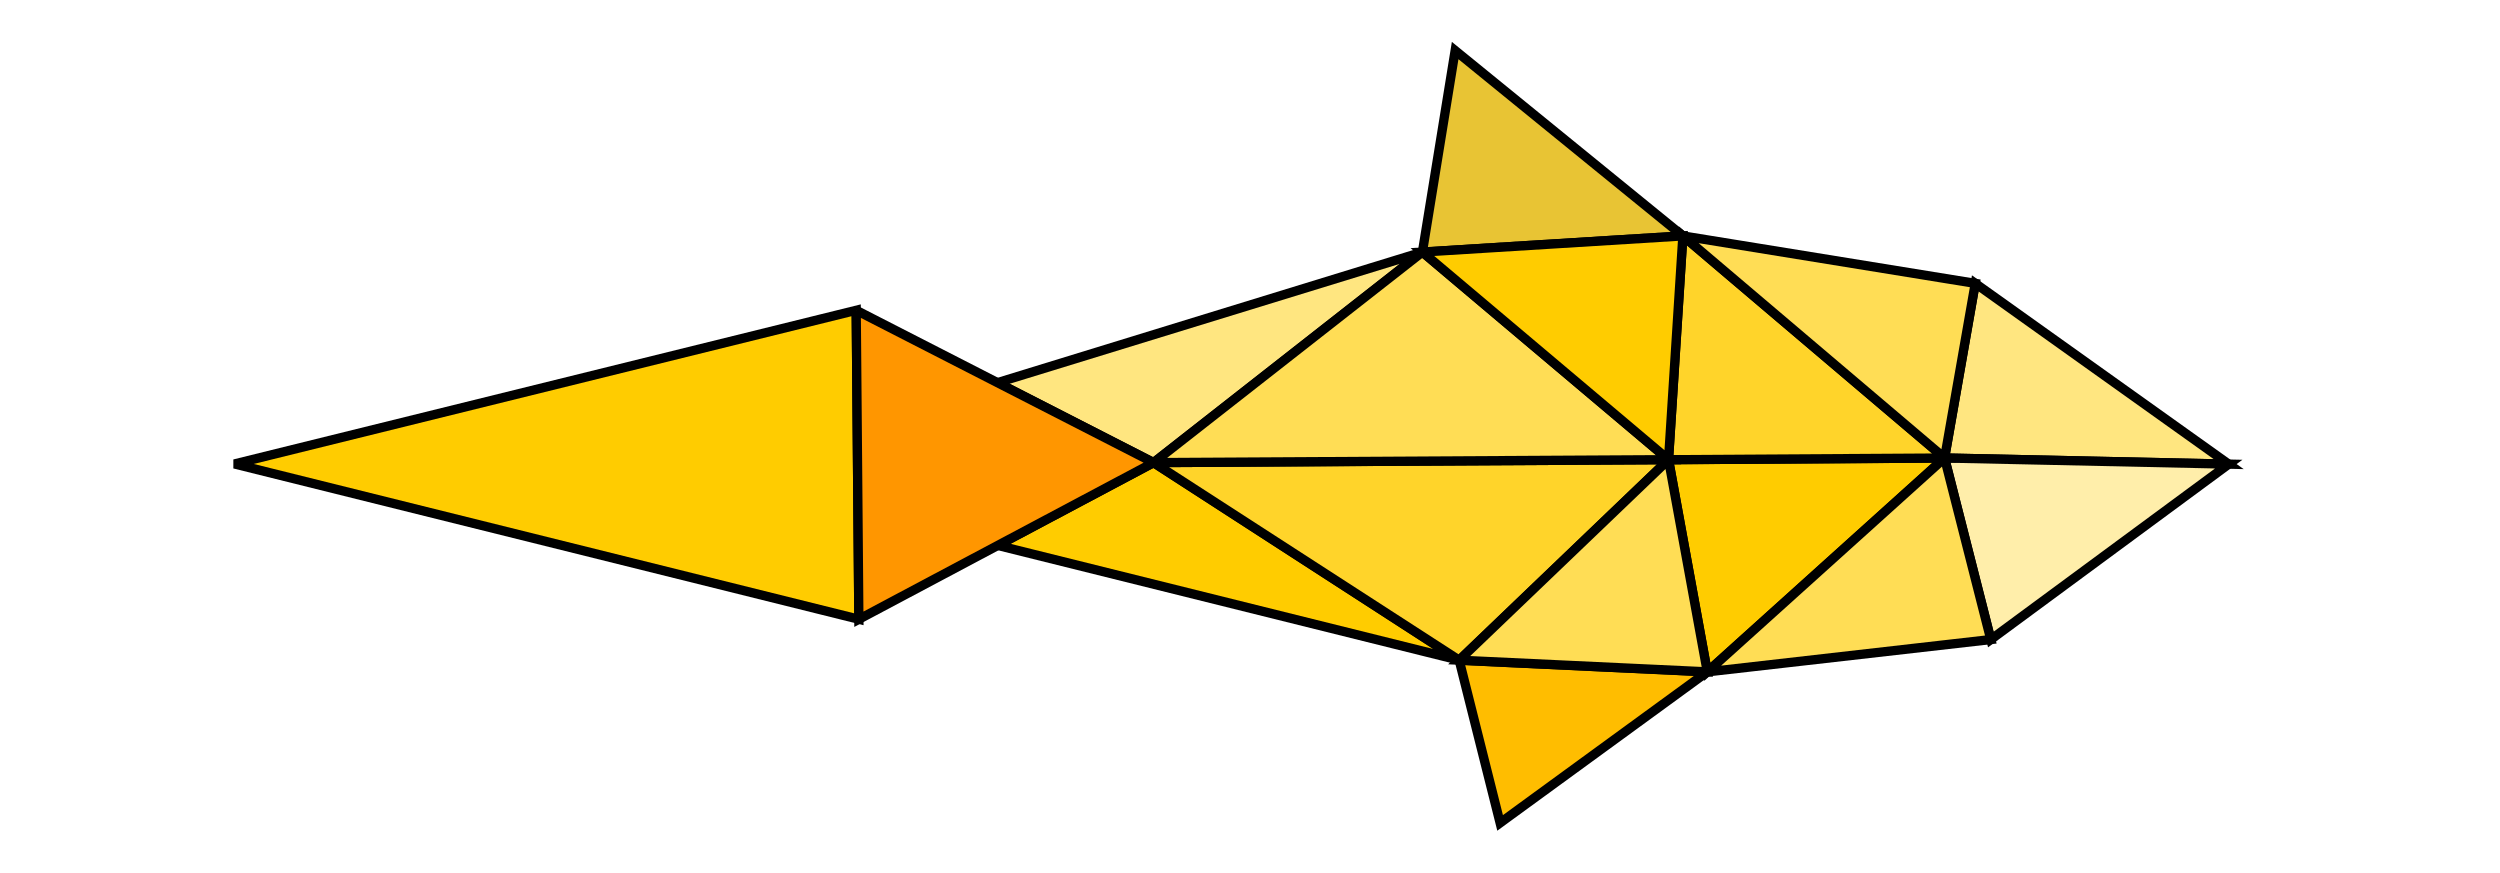
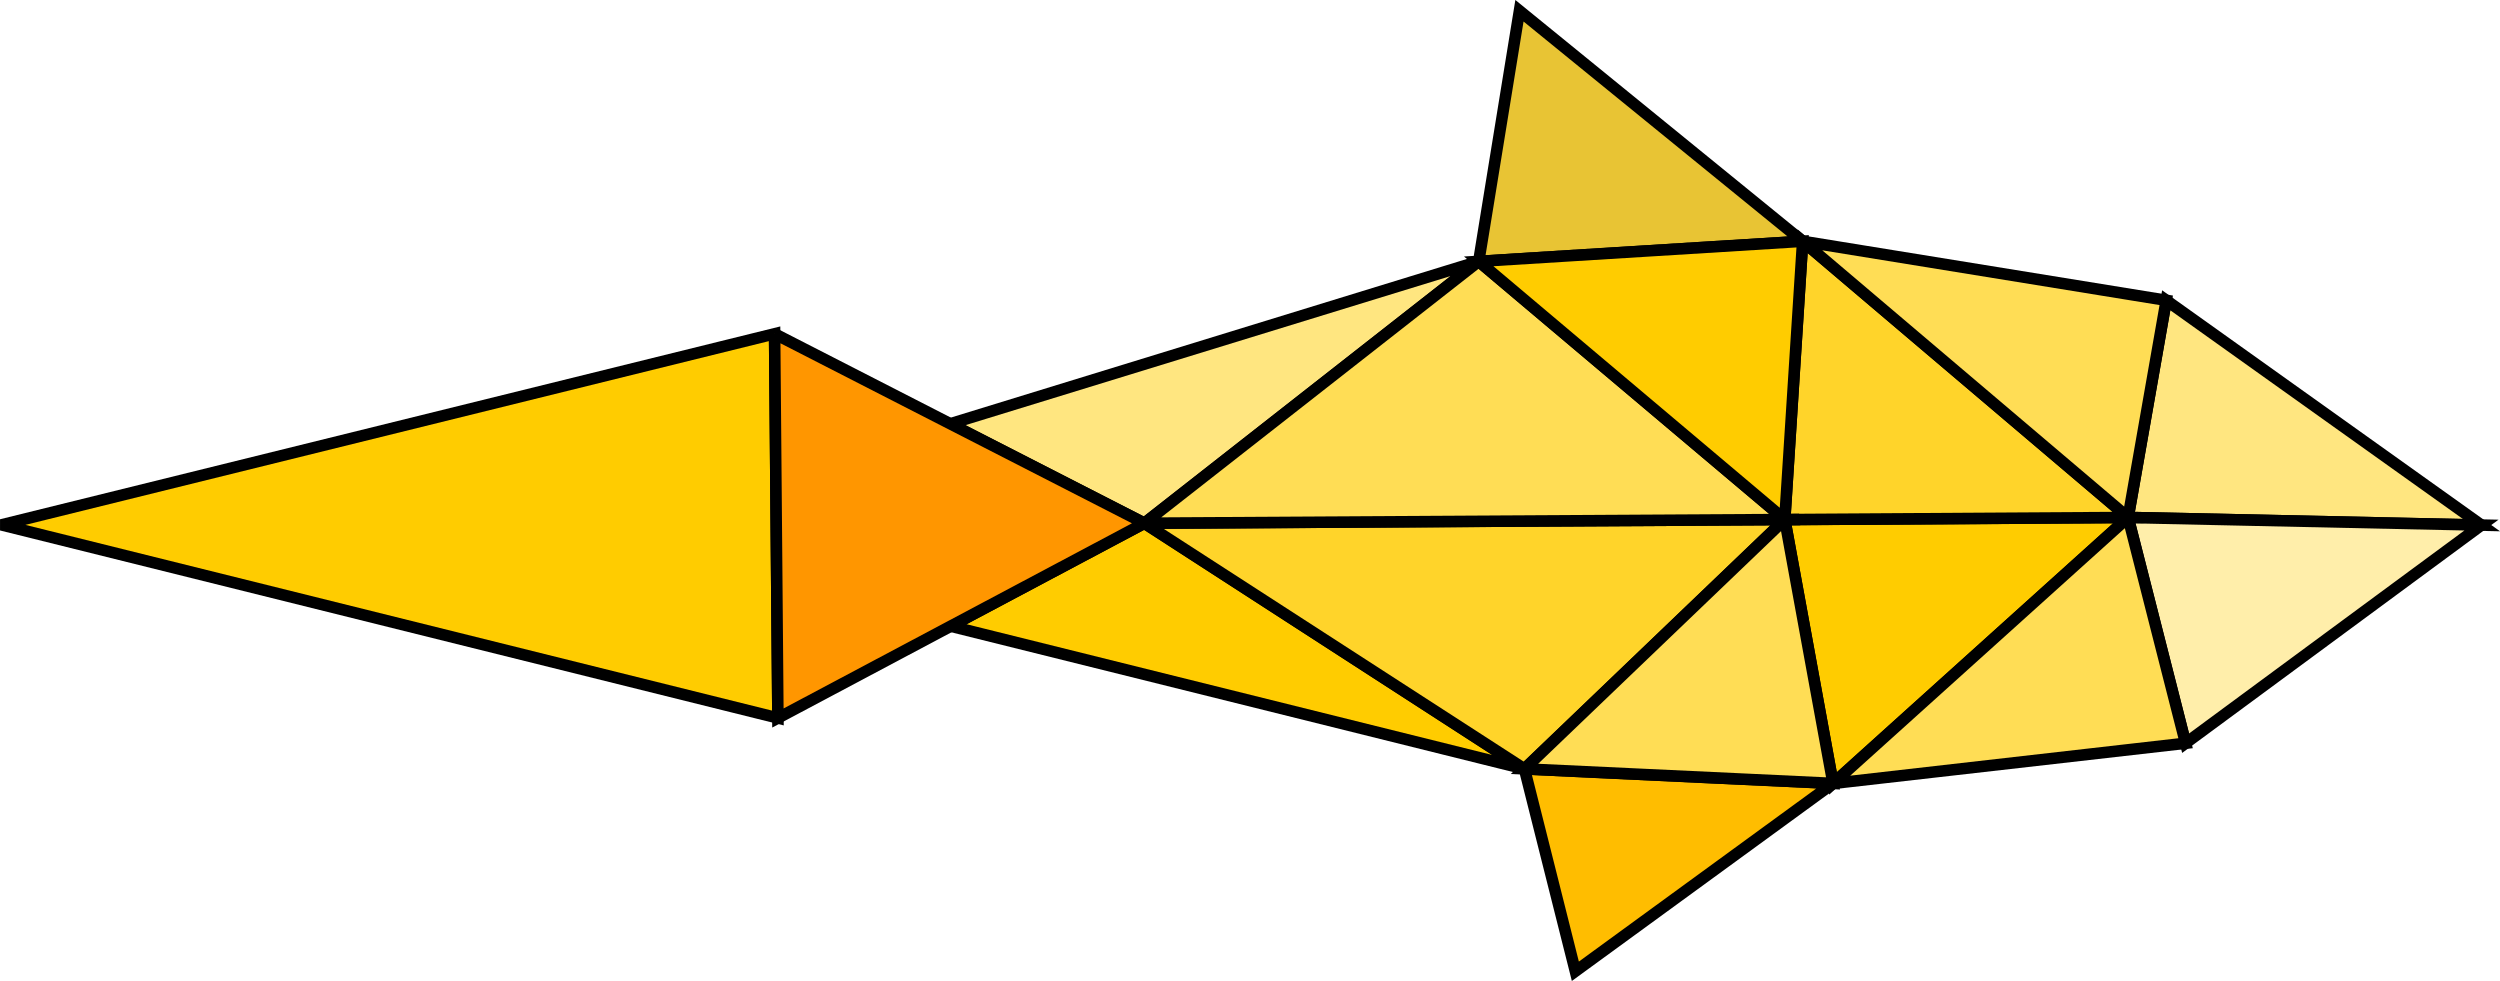
- <svg xmlns="http://www.w3.org/2000/svg" width="71.357mm" height="24.914mm" viewBox="0 0 71.357 24.914" version="1.1" id="svg1125">
+ <svg xmlns="http://www.w3.org/2000/svg" width="57.38mm" height="22.515mm" viewBox="0 0 57.38 22.515" version="1.1" id="svg1125">
  <defs id="defs1119" />
-   <g id="layer1" transform="translate(-52.09272,-107.0367)">
+   <g id="layer1" transform="translate(-58.75256,-108.2323)">
    <path style="fill:#ffe680;fill-opacity:1;stroke:#000000;stroke-width:0.265px;stroke-linecap:butt;stroke-linejoin:miter;stroke-opacity:1" d="m 107.597,120.109 0.875,-4.984 7.235,5.16 z" id="path1698" />
    <path style="fill:#ffeeaa;fill-opacity:1;stroke:#000000;stroke-width:0.265px;stroke-linecap:butt;stroke-linejoin:miter;stroke-opacity:1" d="m 107.597,120.109 1.32,5.181 6.79,-5.006 z" id="path1700" />
    <path style="fill:#ffcc00;fill-opacity:1;stroke:#000000;stroke-width:0.265px;stroke-linecap:butt;stroke-linejoin:miter;stroke-opacity:1" d="m 107.597,120.109 -7.88,0.048 1.107,6.056 6.773,-6.104" id="path1702" />
    <path style="fill:#ffd42a;fill-opacity:1;stroke:#000000;stroke-width:0.265px;stroke-linecap:butt;stroke-linejoin:miter;stroke-opacity:1" d="m 99.717,120.157 0.41,-6.387 7.47,6.34 -7.88,0.048" id="path1706" />
    <path style="fill:#ffdd55;fill-opacity:1;stroke:#000000;stroke-width:0.265px;stroke-linecap:butt;stroke-linejoin:miter;stroke-opacity:1" d="m 100.127,113.77 8.345,1.355 -0.875,4.984 -7.47,-6.34" id="path1708" />
-     <path style="fill:#e8c434;stroke:#000000;stroke-width:0.265px;stroke-linecap:butt;stroke-linejoin:miter;stroke-opacity:1;fill-opacity:1" d="m 92.692,114.231 0.935,-5.752 6.499,5.291 z" id="path1712" />
-     <path style="fill:#ffcc00;stroke:#000000;stroke-width:0.265px;stroke-linecap:butt;stroke-linejoin:miter;stroke-opacity:1;fill-opacity:1" d="m 85.019,120.241 8.724,5.64 -13.174,-3.277 4.45,-2.364" id="path1714" />
+     <path style="fill:#e8c434;fill-opacity:1;stroke:#000000;stroke-width:0.265px;stroke-linecap:butt;stroke-linejoin:miter;stroke-opacity:1" d="m 92.692,114.231 0.935,-5.752 6.499,5.291 z" id="path1712" />
+     <path style="fill:#ffcc00;fill-opacity:1;stroke:#000000;stroke-width:0.265px;stroke-linecap:butt;stroke-linejoin:miter;stroke-opacity:1" d="m 85.019,120.241 8.724,5.64 -13.174,-3.277 4.45,-2.364" id="path1714" />
    <path style="fill:#ffd42a;fill-opacity:1;stroke:#000000;stroke-width:0.265px;stroke-linecap:butt;stroke-linejoin:miter;stroke-opacity:1" d="m 93.742,125.881 -8.724,-5.64 14.698,-0.084 -5.974,5.724" id="path1716" />
    <path style="fill:#ffbd00;fill-opacity:1;stroke:#000000;stroke-width:0.265px;stroke-linecap:butt;stroke-linejoin:miter;stroke-opacity:1" d="m 93.742,125.881 1.168,4.644 5.913,-4.311 -7.082,-0.333" id="path1722" />
    <path style="fill:#ffe680;fill-opacity:1;stroke:#000000;stroke-width:0.265px;stroke-linecap:butt;stroke-linejoin:miter;stroke-opacity:1" d="m 80.558,117.961 12.134,-3.73 -7.673,6.01 -4.461,-2.28" id="path1724" />
    <path style="fill:#ffcc00;fill-opacity:1;stroke:#000000;stroke-width:0.265px;stroke-linecap:butt;stroke-linejoin:miter;stroke-opacity:1" d="m 76.607,124.712 -17.822,-4.433 17.746,-4.386 z" id="path1730" />
    <path style="fill:#ff9600;fill-opacity:0.998;stroke:#000000;stroke-width:0.265px;stroke-linecap:butt;stroke-linejoin:miter;stroke-opacity:1" d="m 76.53,115.893 8.489,4.348 -8.412,4.471 -0.076,-8.819" id="path1732" />
    <path style="fill:#ffdd55;fill-opacity:1;stroke:#000000;stroke-width:0.265px;stroke-linecap:butt;stroke-linejoin:miter;stroke-opacity:1" d="m 92.692,114.231 7.025,5.926 -14.698,0.084 7.673,-6.01" id="path6010" />
    <path style="fill:#ffcc00;fill-opacity:1;stroke:#000000;stroke-width:0.265px;stroke-linecap:butt;stroke-linejoin:miter;stroke-opacity:1" d="m 92.692,114.231 7.025,5.926 0.41,-6.387 z" id="path7142" />
    <path style="fill:#ffdd55;fill-opacity:1;stroke:#000000;stroke-width:0.265px;stroke-linecap:butt;stroke-linejoin:miter;stroke-opacity:1" d="m 99.717,120.157 1.107,6.056 -7.082,-0.333 z" id="path8658" />
    <path style="fill:#ffdd55;fill-opacity:1;stroke:#000000;stroke-width:0.265px;stroke-linecap:butt;stroke-linejoin:miter;stroke-opacity:1" d="m 108.916,125.291 -1.32,-5.181 -6.773,6.104 z" id="path10063" />
  </g>
</svg>
